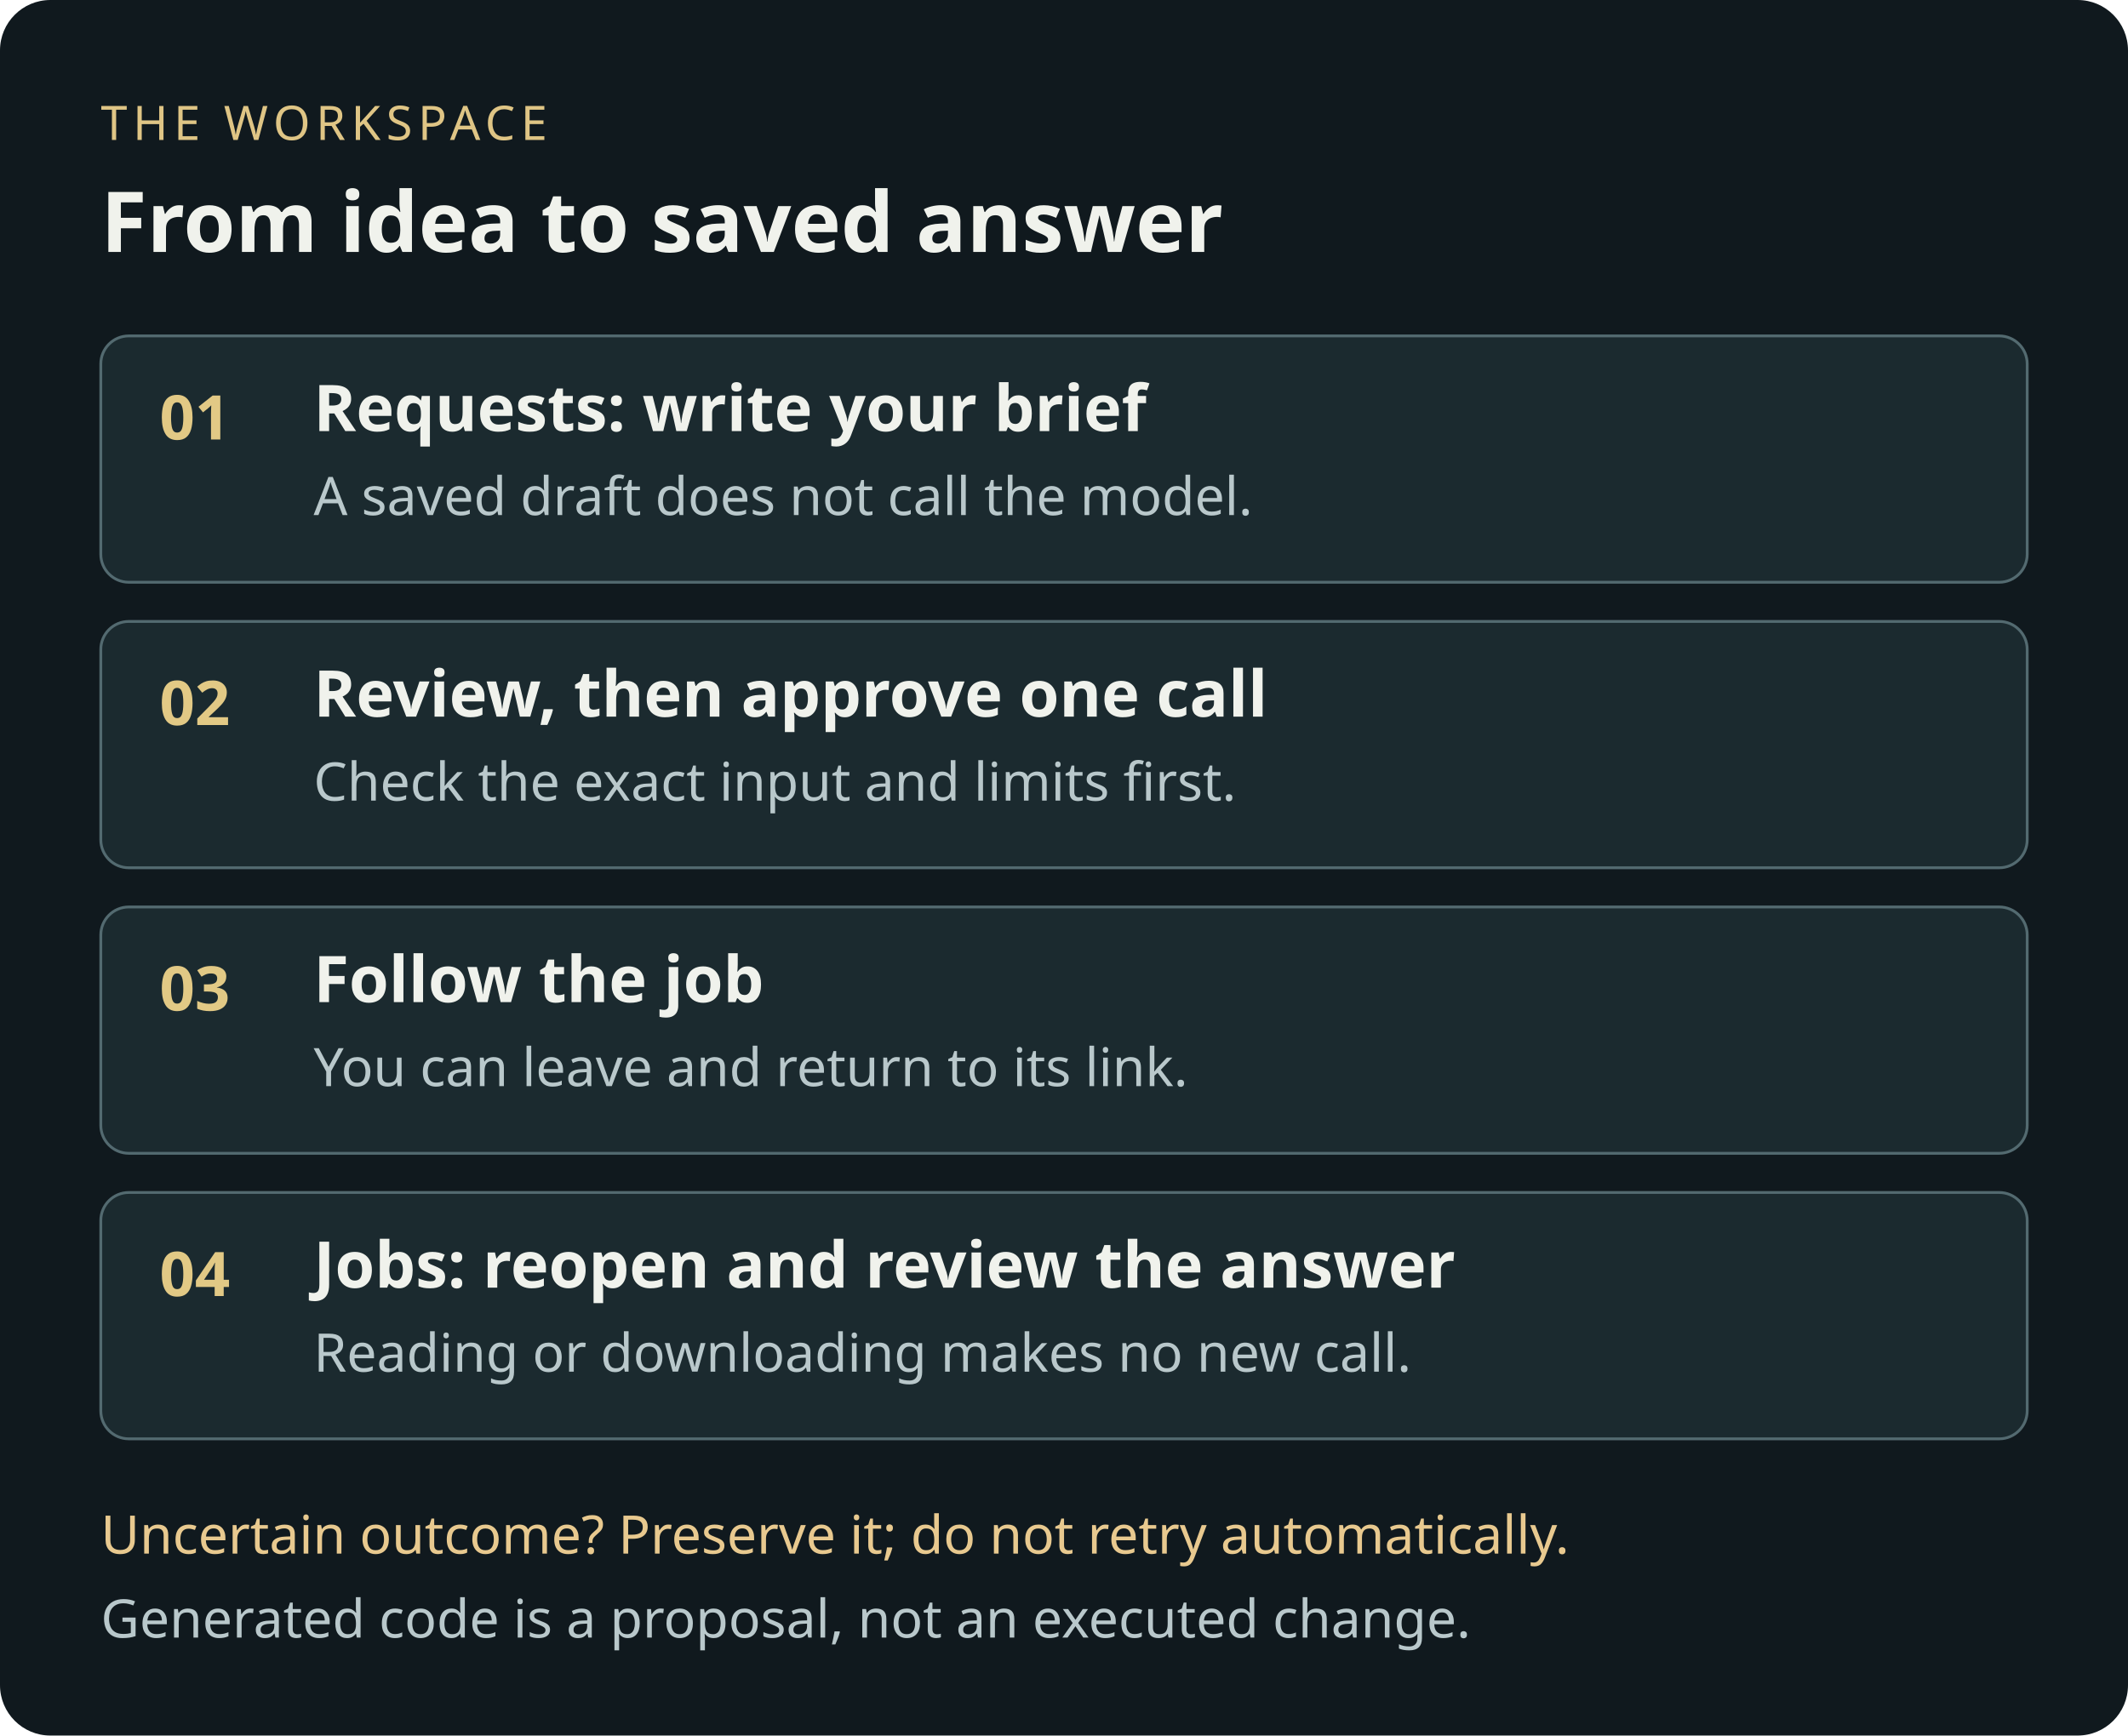
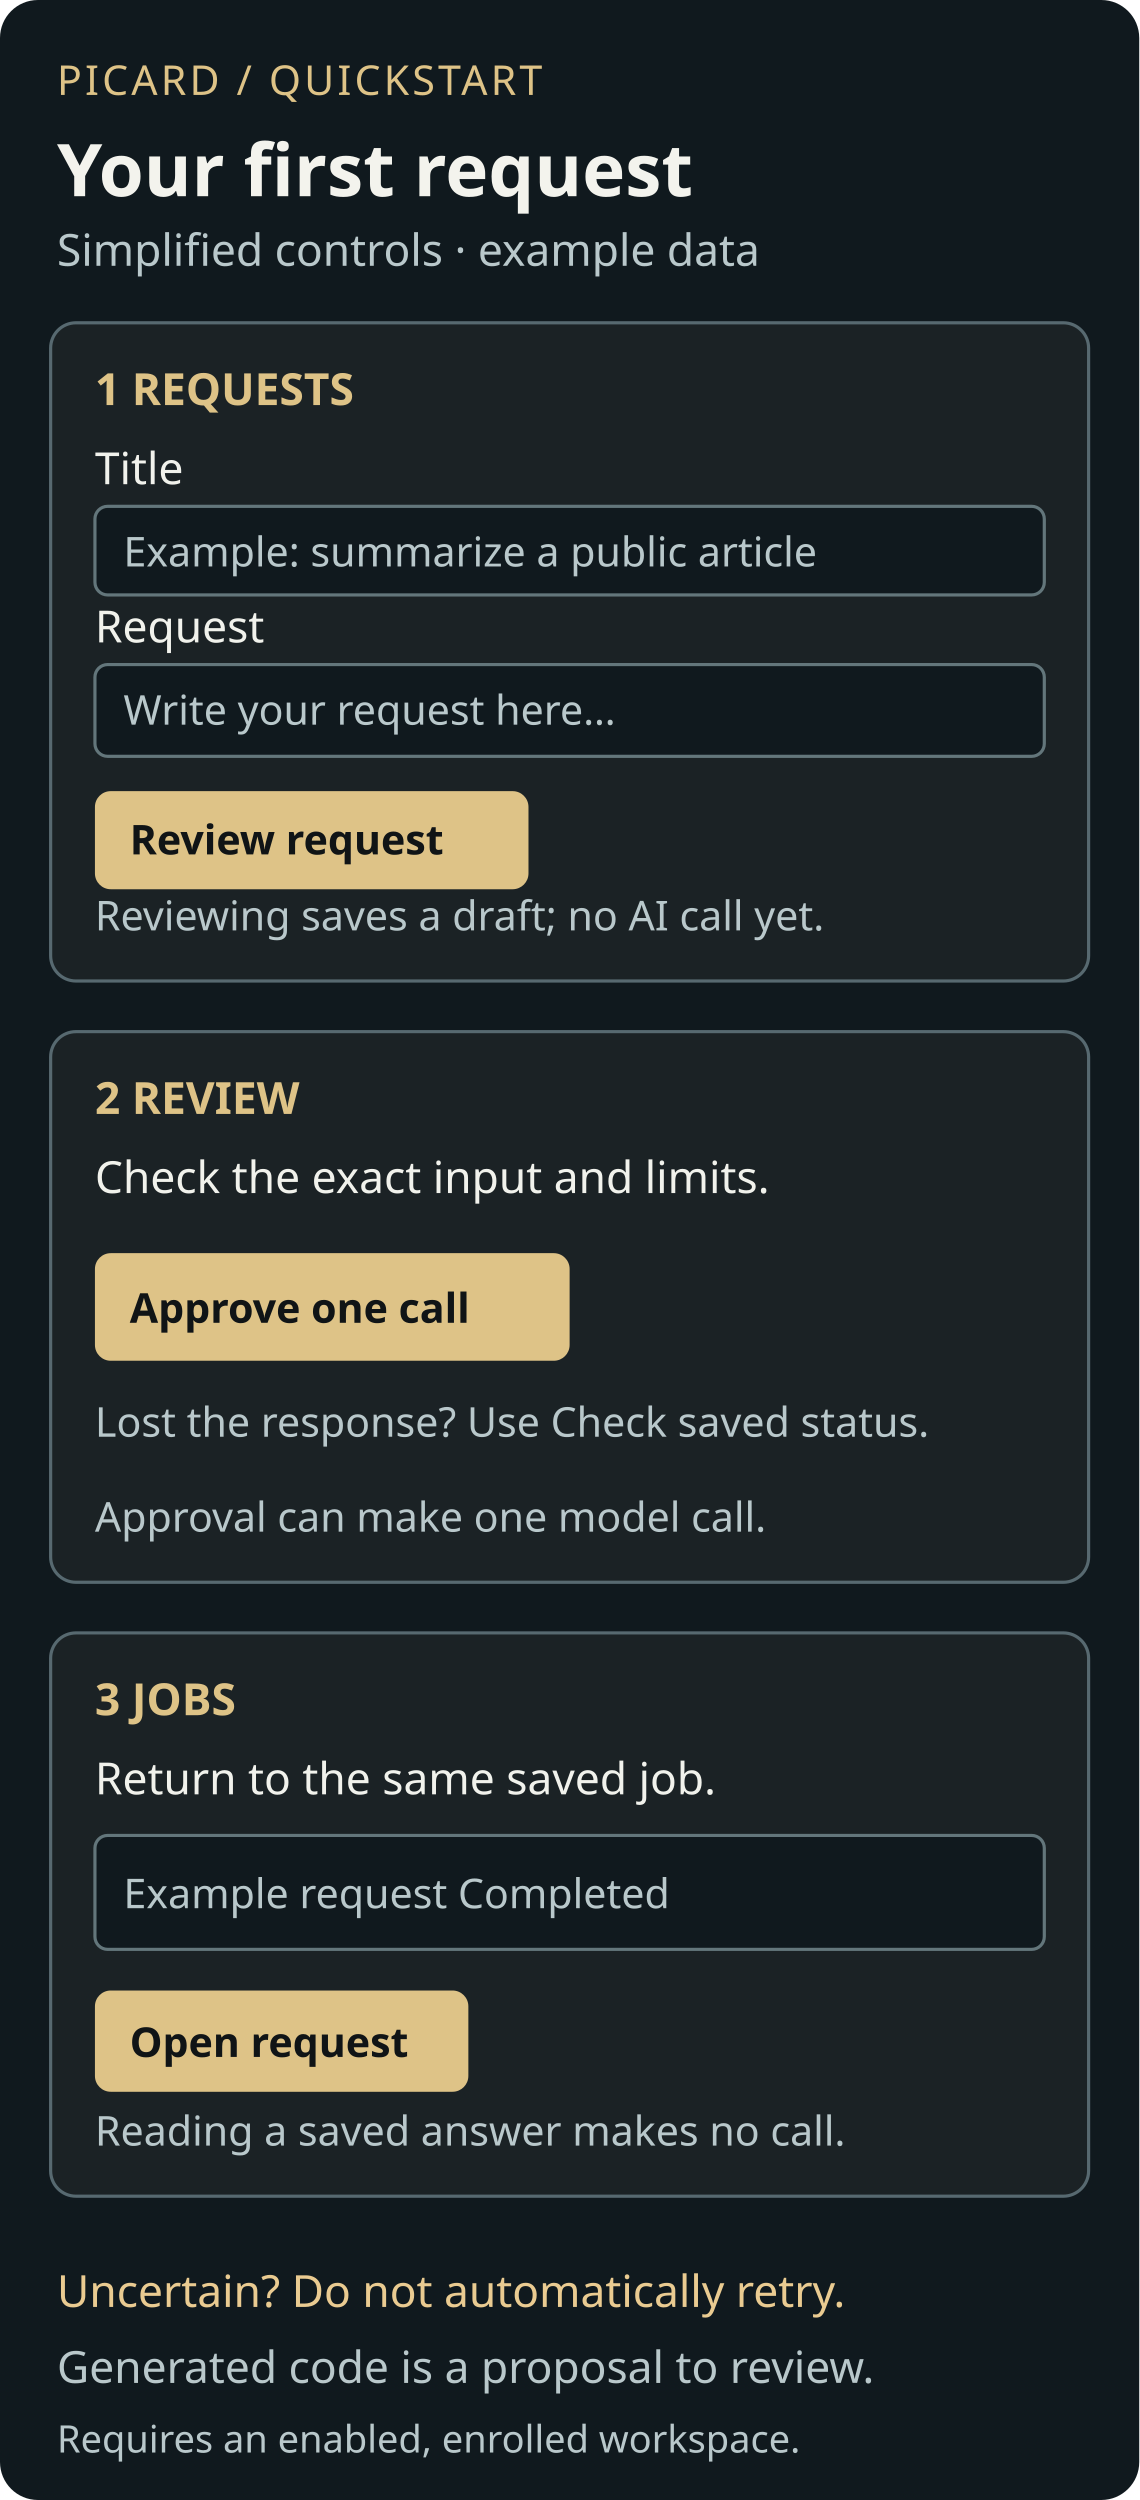
- <svg xmlns="http://www.w3.org/2000/svg" viewBox="0 0 760 620" role="img" aria-labelledby="title desc">
-   <rect width="760" height="620" rx="18" fill="#10191e" />
+ <svg xmlns="http://www.w3.org/2000/svg" viewBox="0 0 360 790" role="img" aria-labelledby="title desc">
+   <rect width="360" height="790" rx="12" fill="#10191e" />
  <g font-family="system-ui,Segoe UI,sans-serif">
-     <text x="36" y="50" fill="#dfc585" font-size="17" letter-spacing="2">THE WORKSPACE</text>
-     <text x="36" y="90" fill="#f0f2ec" font-size="30" font-weight="650">From idea to saved answer</text>
-     <g fill="#1b2a2f" stroke="#536a70">
-       <rect x="36" y="120" width="688" height="88" rx="10" />
-       <rect x="36" y="222" width="688" height="88" rx="10" />
-       <rect x="36" y="324" width="688" height="88" rx="10" />
-       <rect x="36" y="426" width="688" height="88" rx="10" />
+     <text x="18" y="30" font-size="13" fill="#dec387" letter-spacing="1">PICARD / QUICKSTART</text>
+     <text x="18" y="62" font-size="23" font-weight="700" fill="#f3f3ed">Your first request</text>
+     <text x="18" y="84" font-size="14" fill="#b9c8cb">Simplified controls · example data</text>
+     <g fill="#1b2225" stroke="#576970">
+       <rect x="16" y="102" width="328" height="208" rx="8" />
+       <rect x="16" y="326" width="328" height="174" rx="8" />
+       <rect x="16" y="516" width="328" height="178" rx="8" />
    </g>
-     <g fill="#e2c985" font-size="22" font-weight="700">
-       <text x="57" y="157">01</text>
-       <text x="57" y="259">02</text>
-       <text x="57" y="361">03</text>
-       <text x="57" y="463">04</text>
+     <g fill="#dec387" font-weight="700" font-size="14">
+       <text x="30" y="128">1  REQUESTS</text>
+       <text x="30" y="352">2  REVIEW</text>
+       <text x="30" y="542">3  JOBS</text>
    </g>
-     <g fill="#f0f2ec" font-size="23" font-weight="650">
-       <text x="112" y="154">Requests: write your brief</text>
-       <text x="112" y="256">Review, then approve one call</text>
-       <text x="112" y="358">Follow the job</text>
-       <text x="112" y="460">Jobs: reopen and review the answer</text>
+     <g fill="#f1f2ec" font-size="14">
+       <text x="30" y="153">Title</text>
+       <text x="30" y="203">Request</text>
+       <text x="30" y="377">Check the exact input and limits.</text>
+       <text x="30" y="567">Return to the same saved job.</text>
    </g>
-     <g fill="#b9c8cb" font-size="19">
-       <text x="112" y="184">A saved draft does not call the model.</text>
-       <text x="112" y="286">Check the exact input and limits first.</text>
-       <text x="112" y="388">You can leave and return to its link.</text>
-       <text x="112" y="490">Reading or downloading makes no new call.</text>
+     <g fill="#10191e" stroke="#63767b">
+       <rect x="30" y="160" width="300" height="28" rx="4" />
+       <rect x="30" y="210" width="300" height="29" rx="4" />
+       <rect x="30" y="580" width="300" height="36" rx="4" />
    </g>
-     <text x="36" y="555" fill="#e8c98f" font-size="19">Uncertain outcome? Preserve it; do not retry automatically.</text>
-     <text x="36" y="585" fill="#b9c8cb" font-size="19">Generated code is a proposal, not an executed change.</text>
+     <g fill="#b9c8cb" font-size="13">
+       <text x="39" y="179">Example: summarize a public article</text>
+       <text x="39" y="229">Write your request here…</text>
+       <text x="39" y="603">Example request       Completed</text>
+       <text x="30" y="294">Reviewing saves a draft; no AI call yet.</text>
+       <text x="30" y="484">Approval can make one model call.</text>
+       <text x="30" y="678">Reading a saved answer makes no call.</text>
+     </g>
+     <g fill="#dec387">
+       <rect x="30" y="250" width="137" height="31" rx="5" />
+       <rect x="30" y="396" width="150" height="34" rx="5" />
+       <rect x="30" y="629" width="118" height="32" rx="5" />
+     </g>
+     <g fill="#101416" font-weight="700" font-size="13">
+       <text x="41" y="270">Review request</text>
+       <text x="41" y="418">Approve one call</text>
+       <text x="41" y="650">Open request</text>
+     </g>
+     <text x="30" y="454" fill="#b9c8cb" font-size="13">Lost the response? Use Check saved status.</text>
+     <text x="18" y="729" fill="#eacb91" font-size="14">Uncertain? Do not automatically retry.</text>
+     <text x="18" y="753" fill="#b9c8cb" font-size="14">Generated code is a proposal to review.</text>
+     <text x="18" y="775" fill="#b9c8cb" font-size="12">Requires an enabled, enrolled workspace.</text>
  </g>
</svg>
